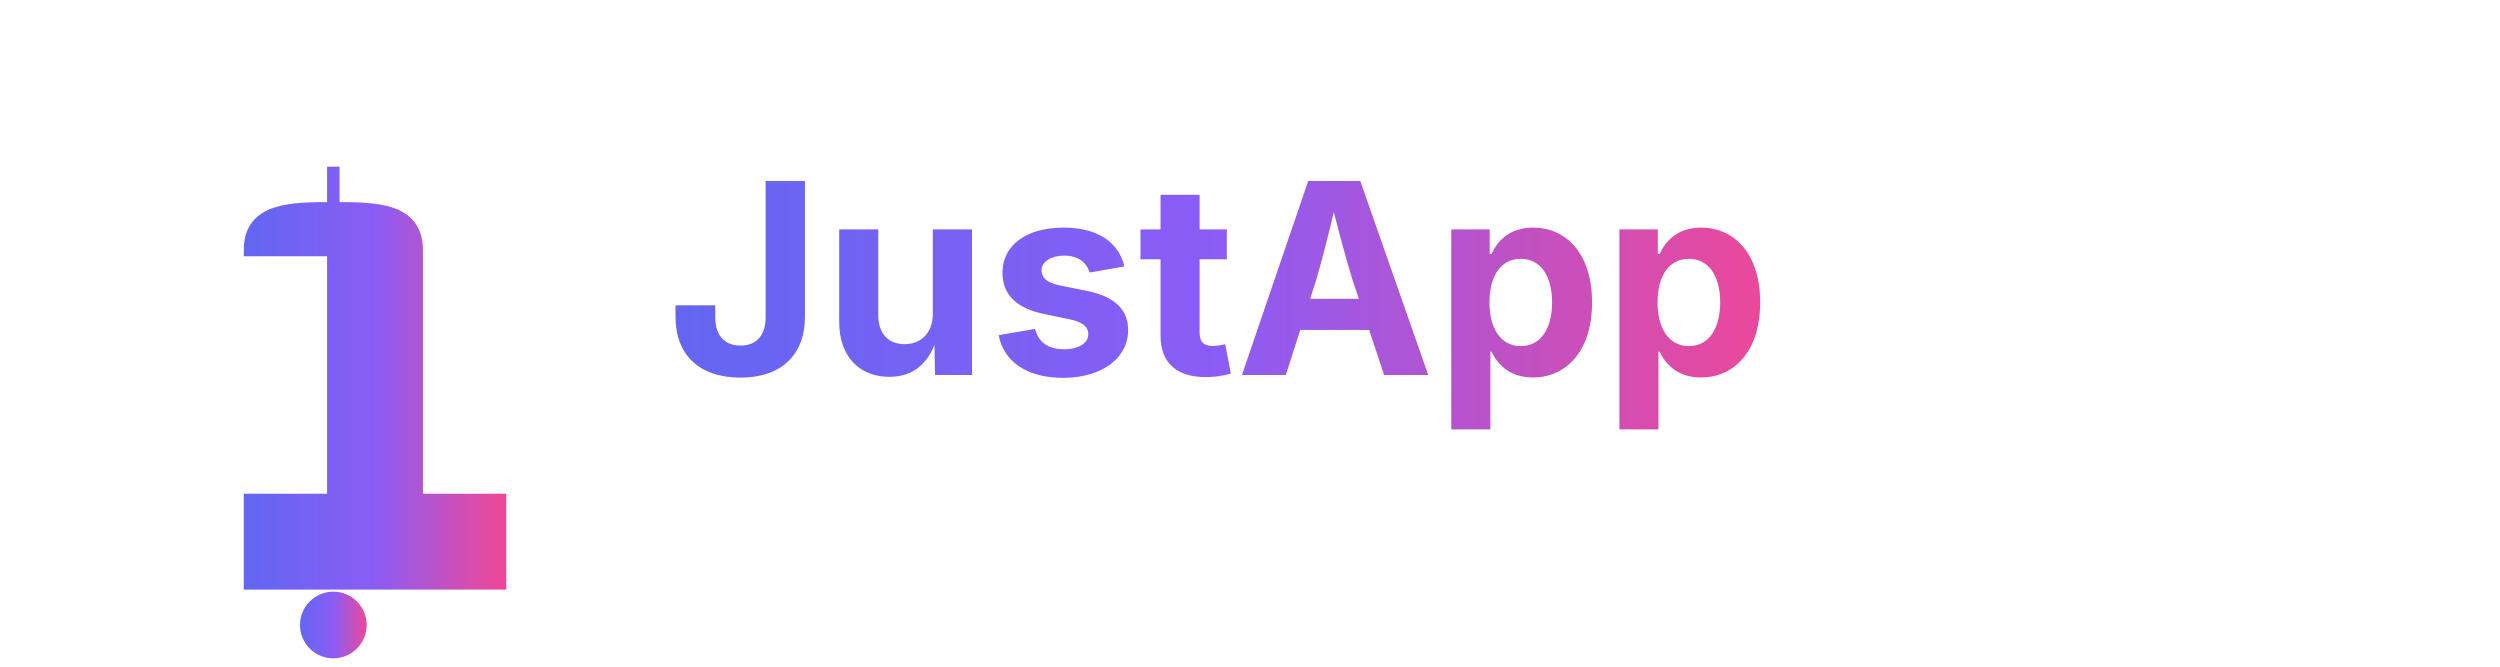
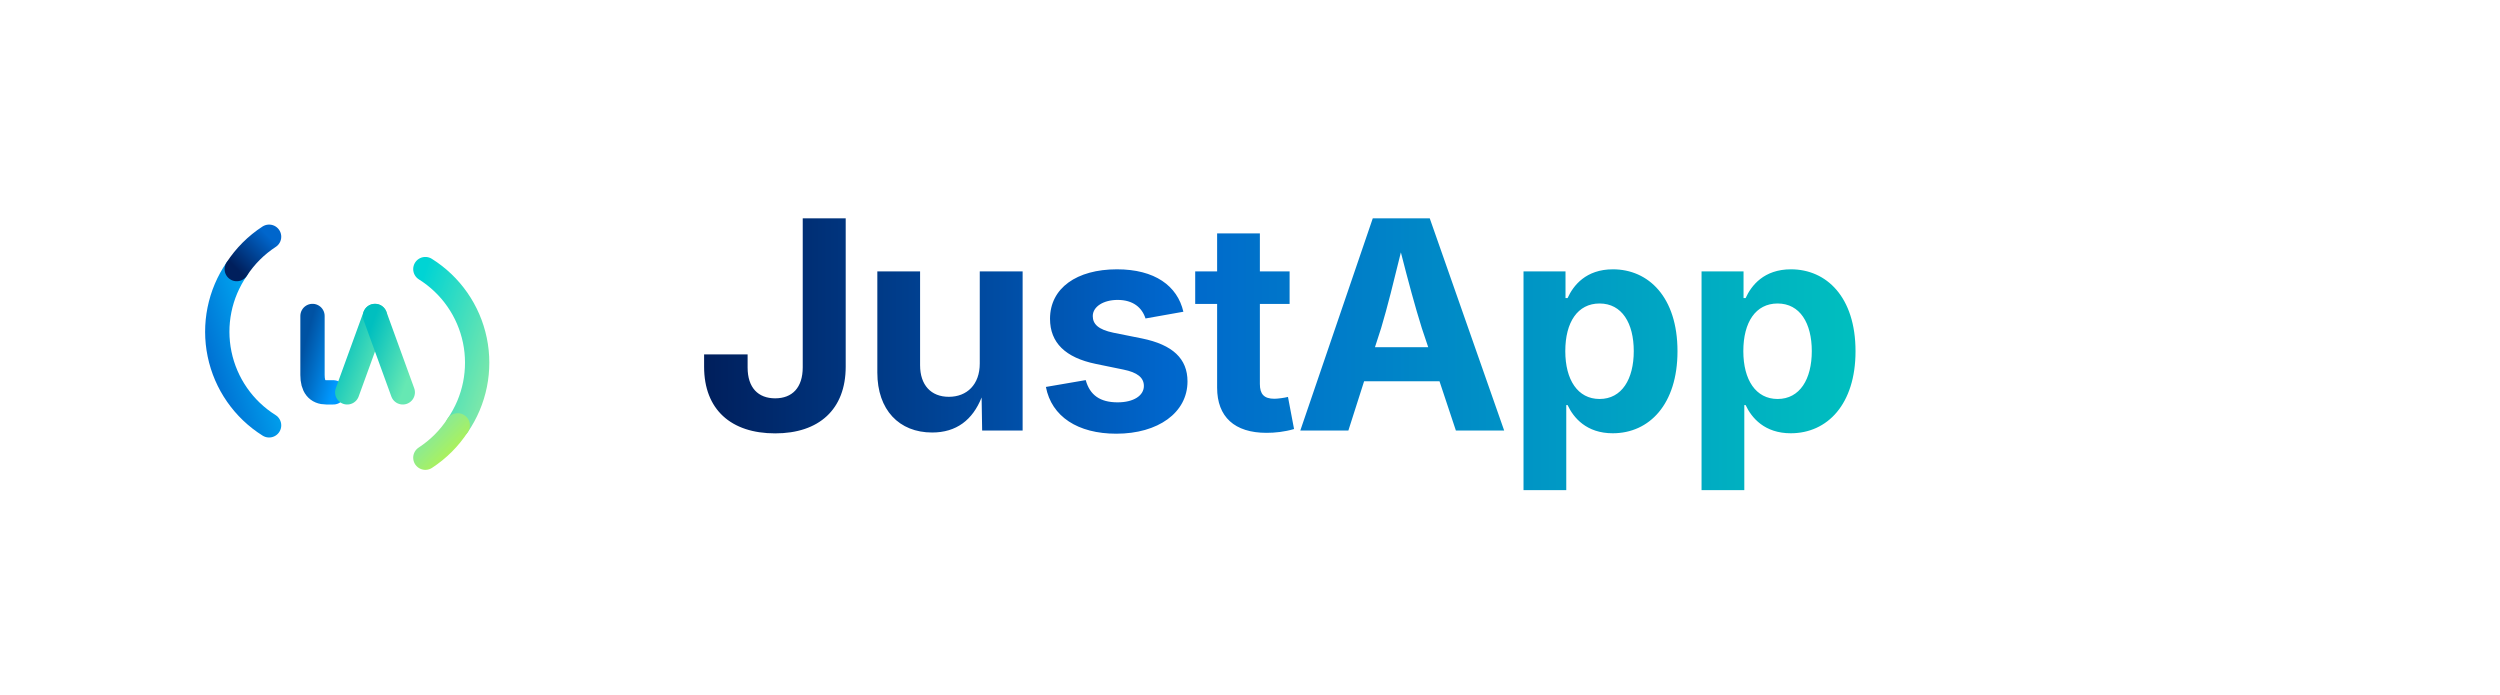
- <svg xmlns="http://www.w3.org/2000/svg" width="300" height="80" viewBox="0 0 300 80" fill="none">
-   <g transform="translate(10, 10)">
-     <path d="M 30 10 L 30 50 L 20 50 L 20 60 L 50 60 L 50 50 L 40 50 L 40 20 C 40 15, 35 15, 30 15 C 25 15, 20 15, 20 20 L 30 20 Z" fill="url(#gradient)" stroke="url(#gradient)" stroke-width="1.5" />
-     <circle cx="30" cy="65" r="4" fill="url(#gradient)" />
+ <svg xmlns="http://www.w3.org/2000/svg" width="360" height="100" viewBox="0 0 360 100" fill="none">
+   <g transform="translate(50, 50)">
+     <g>
+       <path d="M 11.25 -11.25 A 15.91 15.91 0 0 1 15.91 11.25" stroke="url(#h-gradient-cyan-green)" stroke-width="3.5" stroke-linecap="round" fill="none" />
+       <path d="M 15.91 11.25 A 15.91 15.91 0 0 1 11.25 15.91" stroke="url(#h-gradient-green-lime)" stroke-width="3.5" stroke-linecap="round" fill="none" />
+       <path d="M -11.25 11.25 A 15.91 15.91 0 0 1 -15.91 -11.25" stroke="url(#h-gradient-blue-cyan)" stroke-width="3.5" stroke-linecap="round" fill="none" />
+       <path d="M -15.91 -11.25 A 15.91 15.91 0 0 1 -11.25 -15.91" stroke="url(#h-gradient-navy-blue)" stroke-width="3.5" stroke-linecap="round" fill="none" />
+     </g>
+     <g transform="translate(-8, -6)">
+       <path d="M 3 1.5 L 3 10 Q 3 12.5, 5 12.5 L 6 12.5" stroke="url(#h-gradient-j)" stroke-width="3.5" stroke-linecap="round" fill="none" />
+       <g transform="translate(7, 0)">
+         <path d="M 1 12.5 L 5 1.5" stroke="url(#h-gradient-a)" stroke-width="3.5" stroke-linecap="round" fill="none" />
+         <path d="M 5 1.5 L 9 12.5" stroke="url(#h-gradient-a)" stroke-width="3.5" stroke-linecap="round" fill="none" />
+         <path d="M 3 7.5 L 7 7.5" stroke="url(#h-gradient-a)" stroke-width="3.5" stroke-linecap="round" fill="none" />
+       </g>
+     </g>
  </g>
-   <text x="80" y="45" font-family="system-ui, -apple-system, sans-serif" font-size="32" font-weight="700" fill="url(#gradient)">
+   <text x="100" y="62" font-family="system-ui, -apple-system, BlinkMacSystemFont, 'Segoe UI', sans-serif" font-size="42" font-weight="700" letter-spacing="-0.02em" fill="url(#h-text-gradient)">
    JustApp
  </text>
  <defs>
-     <linearGradient id="gradient" x1="0%" y1="0%" x2="100%" y2="0%">
-       <stop offset="0%" style="stop-color:#6366f1;stop-opacity:1" />
-       <stop offset="50%" style="stop-color:#8b5cf6;stop-opacity:1" />
-       <stop offset="100%" style="stop-color:#ec4899;stop-opacity:1" />
+     <linearGradient id="h-gradient-cyan-green" x1="0%" y1="0%" x2="100%" y2="100%">
+       <stop offset="0%" style="stop-color:#00D4D4;stop-opacity:1" />
+       <stop offset="100%" style="stop-color:#7EE8A9;stop-opacity:1" />
+     </linearGradient>
+     <linearGradient id="h-gradient-green-lime" x1="0%" y1="0%" x2="100%" y2="100%">
+       <stop offset="0%" style="stop-color:#7EE8A9;stop-opacity:1" />
+       <stop offset="100%" style="stop-color:#B4F34D;stop-opacity:1" />
+     </linearGradient>
+     <linearGradient id="h-gradient-blue-cyan" x1="0%" y1="100%" x2="100%" y2="0%">
+       <stop offset="0%" style="stop-color:#0066CC;stop-opacity:1" />
+       <stop offset="100%" style="stop-color:#00BFFF;stop-opacity:1" />
+     </linearGradient>
+     <linearGradient id="h-gradient-navy-blue" x1="0%" y1="100%" x2="100%" y2="0%">
+       <stop offset="0%" style="stop-color:#001F5C;stop-opacity:1" />
+       <stop offset="100%" style="stop-color:#0066CC;stop-opacity:1" />
+     </linearGradient>
+     <linearGradient id="h-gradient-j" x1="0%" y1="0%" x2="100%" y2="100%">
+       <stop offset="0%" style="stop-color:#0052A3;stop-opacity:1" />
+       <stop offset="100%" style="stop-color:#0099FF;stop-opacity:1" />
+     </linearGradient>
+     <linearGradient id="h-gradient-a" x1="0%" y1="0%" x2="100%" y2="100%">
+       <stop offset="0%" style="stop-color:#00BFBF;stop-opacity:1" />
+       <stop offset="100%" style="stop-color:#66E8B3;stop-opacity:1" />
+     </linearGradient>
+     <linearGradient id="h-text-gradient" x1="0%" y1="0%" x2="100%" y2="0%">
+       <stop offset="0%" style="stop-color:#001F5C;stop-opacity:1" />
+       <stop offset="40%" style="stop-color:#0066CC;stop-opacity:1" />
+       <stop offset="100%" style="stop-color:#00BFBF;stop-opacity:1" />
    </linearGradient>
  </defs>
</svg>
